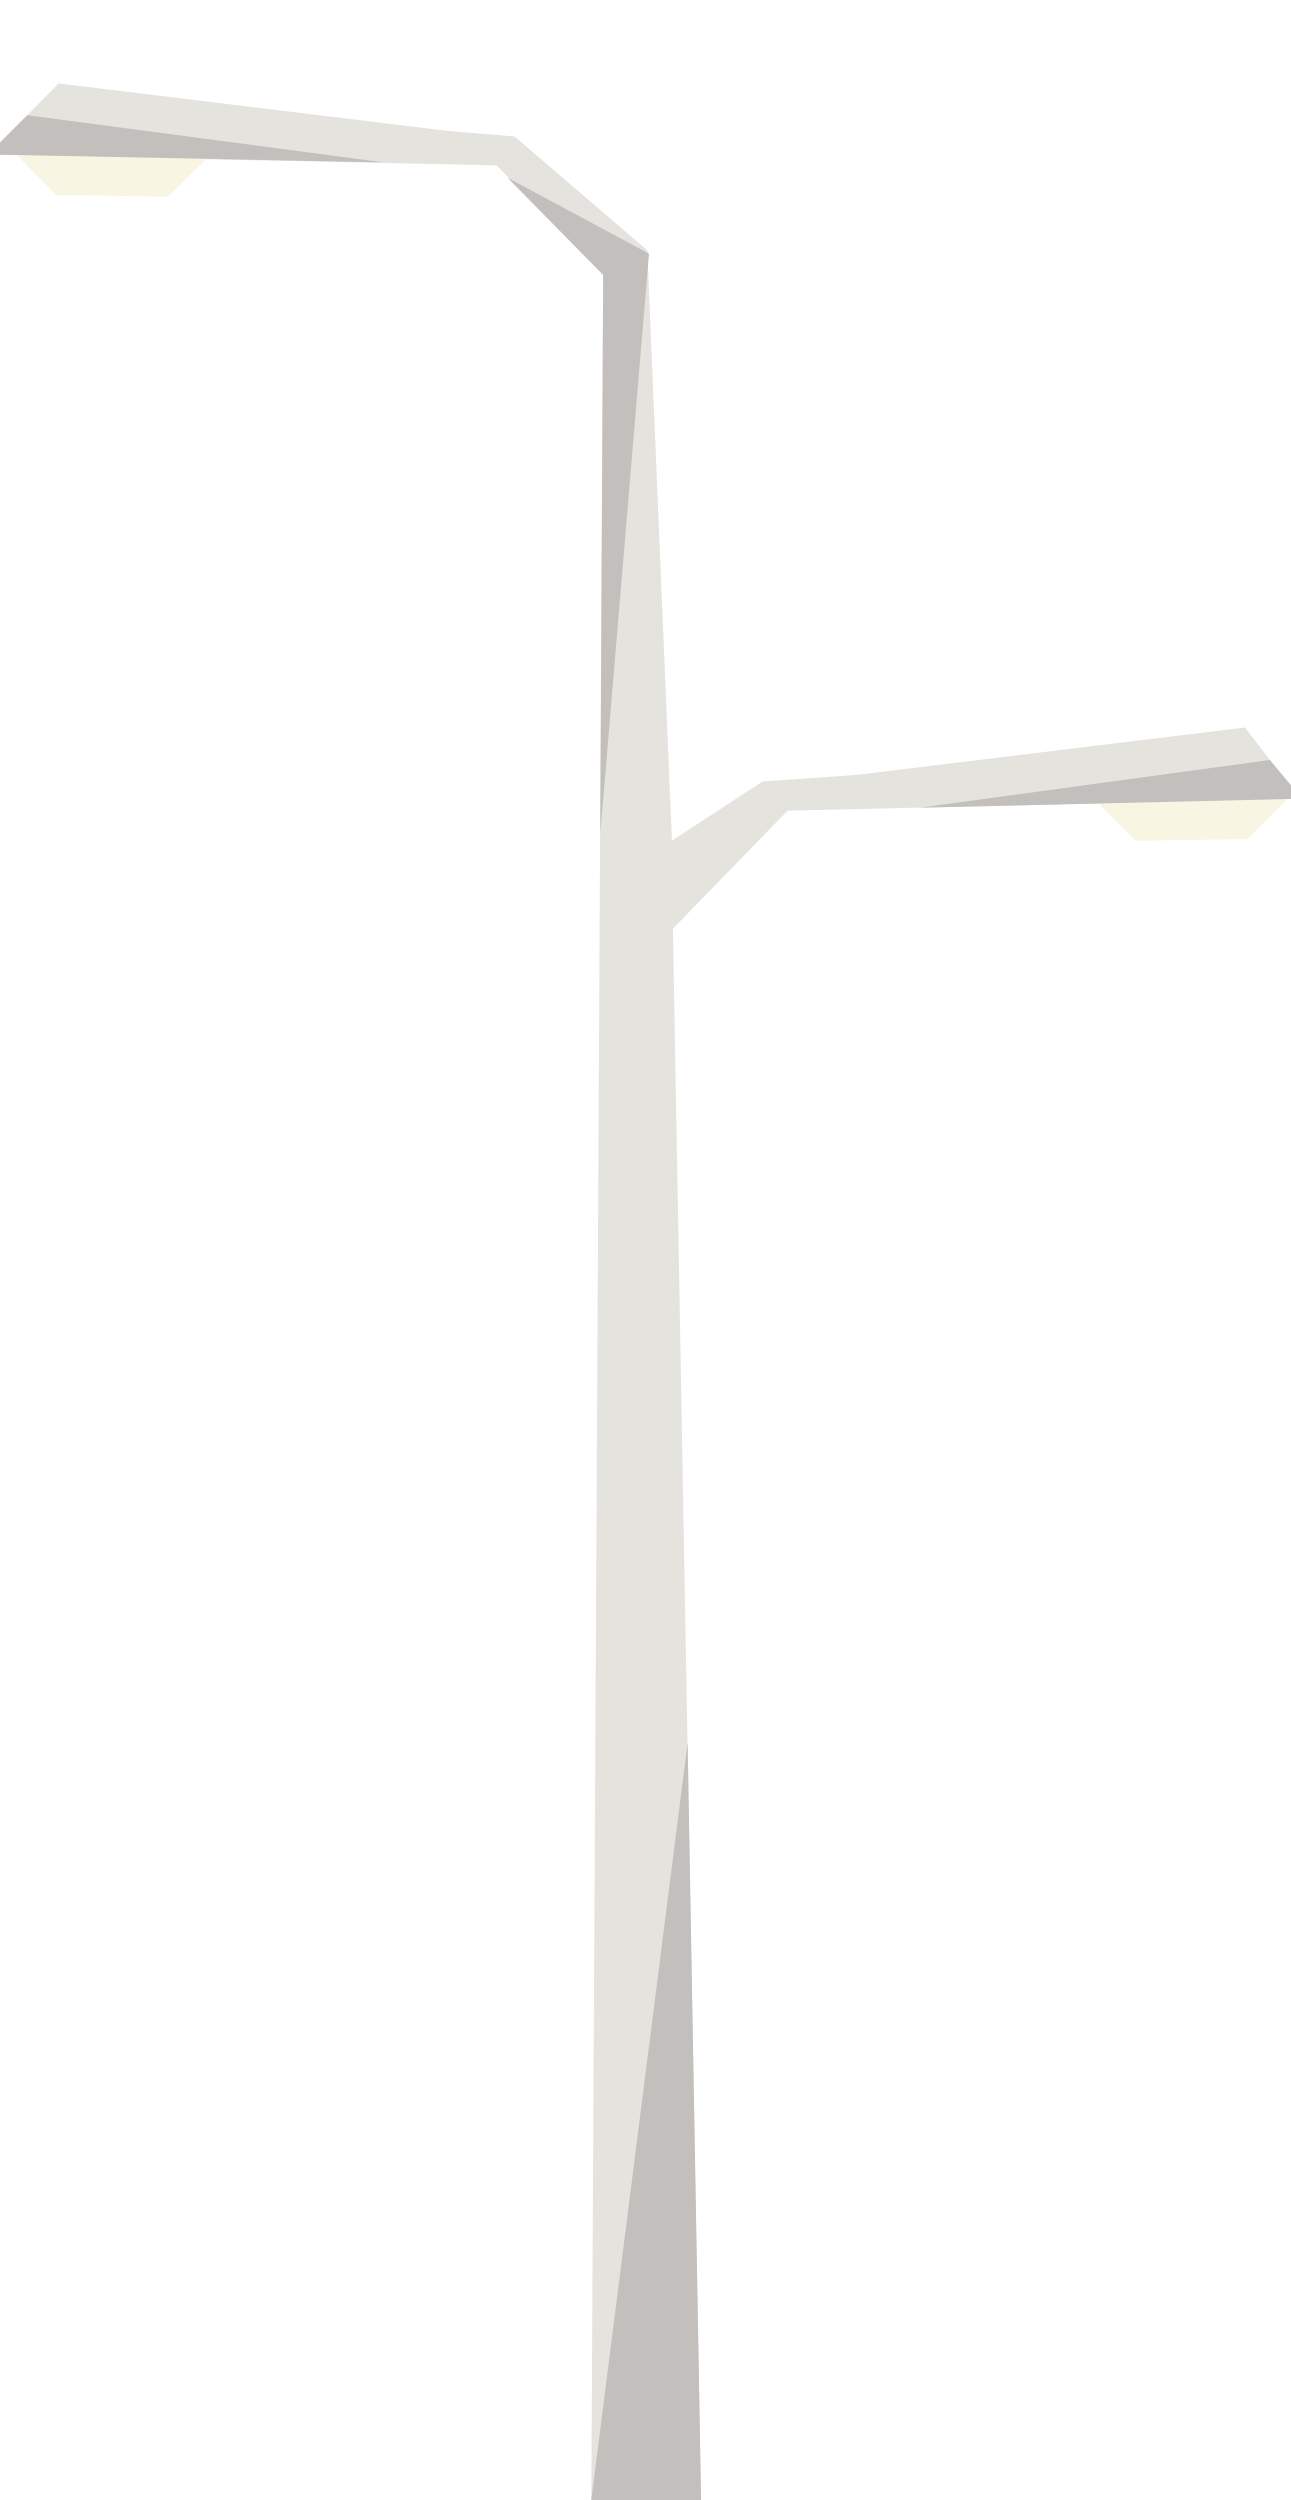
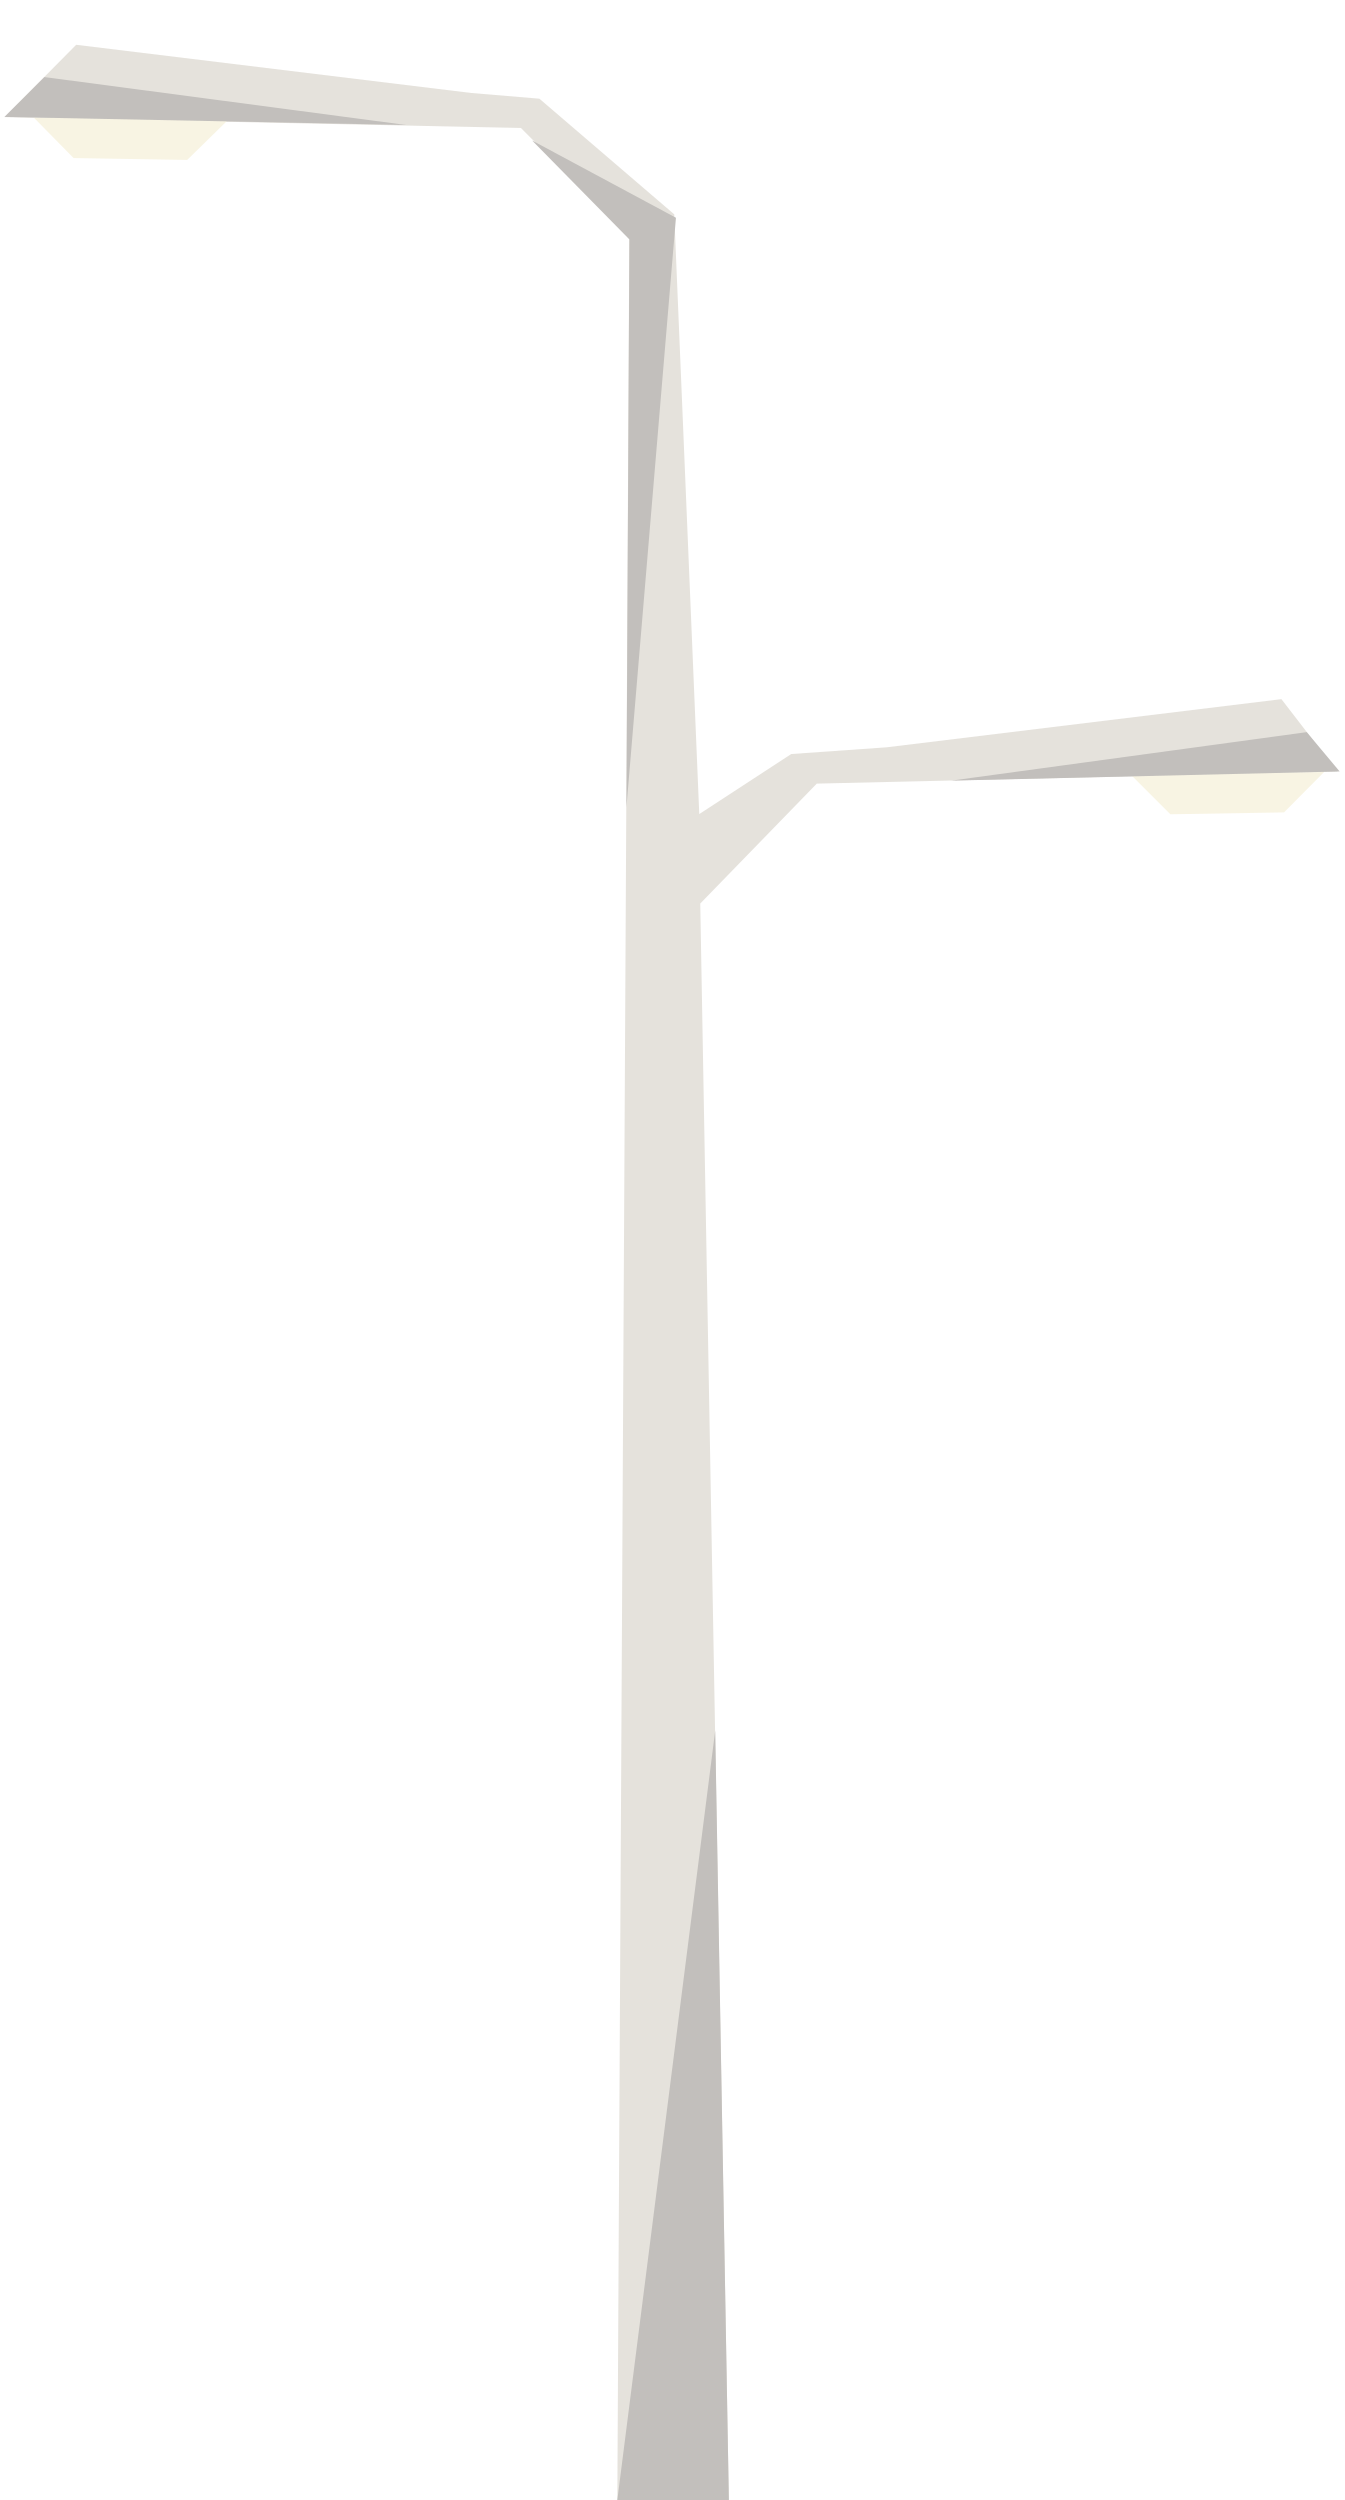
- <svg xmlns="http://www.w3.org/2000/svg" width="384px" height="744px" version="1.1" xml:space="preserve" style="fill-rule:evenodd;clip-rule:evenodd;stroke-linejoin:round;stroke-miterlimit:1.414;">
-   <g>
-     <g id="lamp-modern-both" transform="matrix(1,0,0,1,-1721.98,-119.5)">
-       <g transform="matrix(1,0,0,1,141.589,0)">
-         <path d="M1576.86,165.522l151.27,3.189l31.742,31.955l-3.507,662.834l32.661,0l-8.373,-467.625l34.125,-35.125l152.428,-3.562l-16.327,-21.183l-115.672,14.111l-27.908,1.964l-26.938,17.587l-7.332,-175.668l-39.501,-33.874l-19.999,-1.675l-115.674,-14.113l-20.995,21.185Z" style="fill:#e5e3dd;fill-rule:nonzero;" />
-       </g>
-       <g transform="matrix(1,0,0,1,141.589,0)">
-         <path d="M1585.44,165.667l11.645,11.847l33.284,0.549l12.071,-11.828l-57,-0.568Z" style="fill:#f9f5e3;fill-rule:nonzero;" />
-       </g>
-       <g transform="matrix(1,0,0,1,141.589,0)">
-         <path d="M1694.53,167.833l-106.001,-14.041l-11.687,11.677l117.688,2.364Z" style="fill:#c2bfbc;fill-rule:nonzero;" />
-       </g>
-       <g transform="matrix(1,0,0,1,141.589,0)">
-         <path d="M1756.36,863.5l32.667,0l-4.001,-225.334l-28.666,225.334Z" style="fill:#c2bfbc;fill-rule:nonzero;" />
-       </g>
-       <g transform="matrix(1,0,0,1,141.589,0)">
-         <path d="M1759.03,367.666l14.499,-172.666l-42.125,-22.625l28.5,28.979l-0.874,166.312Z" style="fill:#c2bfbc;fill-rule:nonzero;" />
-       </g>
-       <g transform="matrix(1,0,0,1,141.589,0)">
-         <path d="M1963.4,357.334l-11.758,11.846l-33.284,0.55l-11.831,-11.828l56.873,-0.568Z" style="fill:#f9f5e3;fill-rule:nonzero;" />
-       </g>
-       <g transform="matrix(1,0,0,1,141.589,0)">
-         <path d="M1854.15,359.875l104.136,-14.209l9.645,11.522l-113.781,2.687Z" style="fill:#c2bfbc;fill-rule:nonzero;" />
-       </g>
+ <svg xmlns="http://www.w3.org/2000/svg" width="100%" height="100%" viewBox="0 0 500 930" version="1.1" xml:space="preserve" style="fill-rule:evenodd;clip-rule:evenodd;stroke-linejoin:round;stroke-miterlimit:2;">
+   <g id="lamp-modern-both" transform="matrix(1.27,0,0,1.27,-2180.75,-166.645)">
+     <g transform="matrix(1,0,0,1,141.589,0)">
+       <path d="M1576.86,165.522L1728.13,168.711L1759.87,200.666L1756.36,863.5L1789.03,863.5L1780.65,395.875L1814.78,360.75L1967.21,357.188L1950.88,336.005L1835.21,350.116L1807.3,352.08L1780.36,369.667L1773.03,193.999L1733.53,160.125L1713.53,158.45L1597.85,144.337L1576.86,165.522Z" style="fill:rgb(229,226,220);fill-rule:nonzero;" />
+     </g>
+     <g transform="matrix(1,0,0,1,141.589,0)">
+       <path d="M1585.44,165.667L1597.09,177.514L1630.37,178.063L1642.44,166.235L1585.44,165.667Z" style="fill:rgb(248,244,227);fill-rule:nonzero;" />
+     </g>
+     <g transform="matrix(1,0,0,1,141.589,0)">
+       <path d="M1694.53,167.833L1588.53,153.792L1576.84,165.469L1694.53,167.833Z" style="fill:rgb(194,191,188);fill-rule:nonzero;" />
+     </g>
+     <g transform="matrix(1,0,0,1,141.589,0)">
+       <path d="M1756.36,863.5L1789.03,863.5L1785.03,638.166L1756.36,863.5Z" style="fill:rgb(194,191,188);fill-rule:nonzero;" />
+     </g>
+     <g transform="matrix(1,0,0,1,141.589,0)">
+       <path d="M1759.03,367.666L1773.53,195L1731.4,172.375L1759.9,201.354L1759.03,367.666Z" style="fill:rgb(194,191,188);fill-rule:nonzero;" />
+     </g>
+     <g transform="matrix(1,0,0,1,141.589,0)">
+       <path d="M1963.4,357.334L1951.64,369.18L1918.36,369.73L1906.53,357.902L1963.4,357.334Z" style="fill:rgb(248,244,227);fill-rule:nonzero;" />
+     </g>
+     <g transform="matrix(1,0,0,1,141.589,0)">
+       <path d="M1854.15,359.875L1958.29,345.666L1967.93,357.188L1854.15,359.875Z" style="fill:rgb(194,191,188);fill-rule:nonzero;" />
    </g>
  </g>
</svg>
